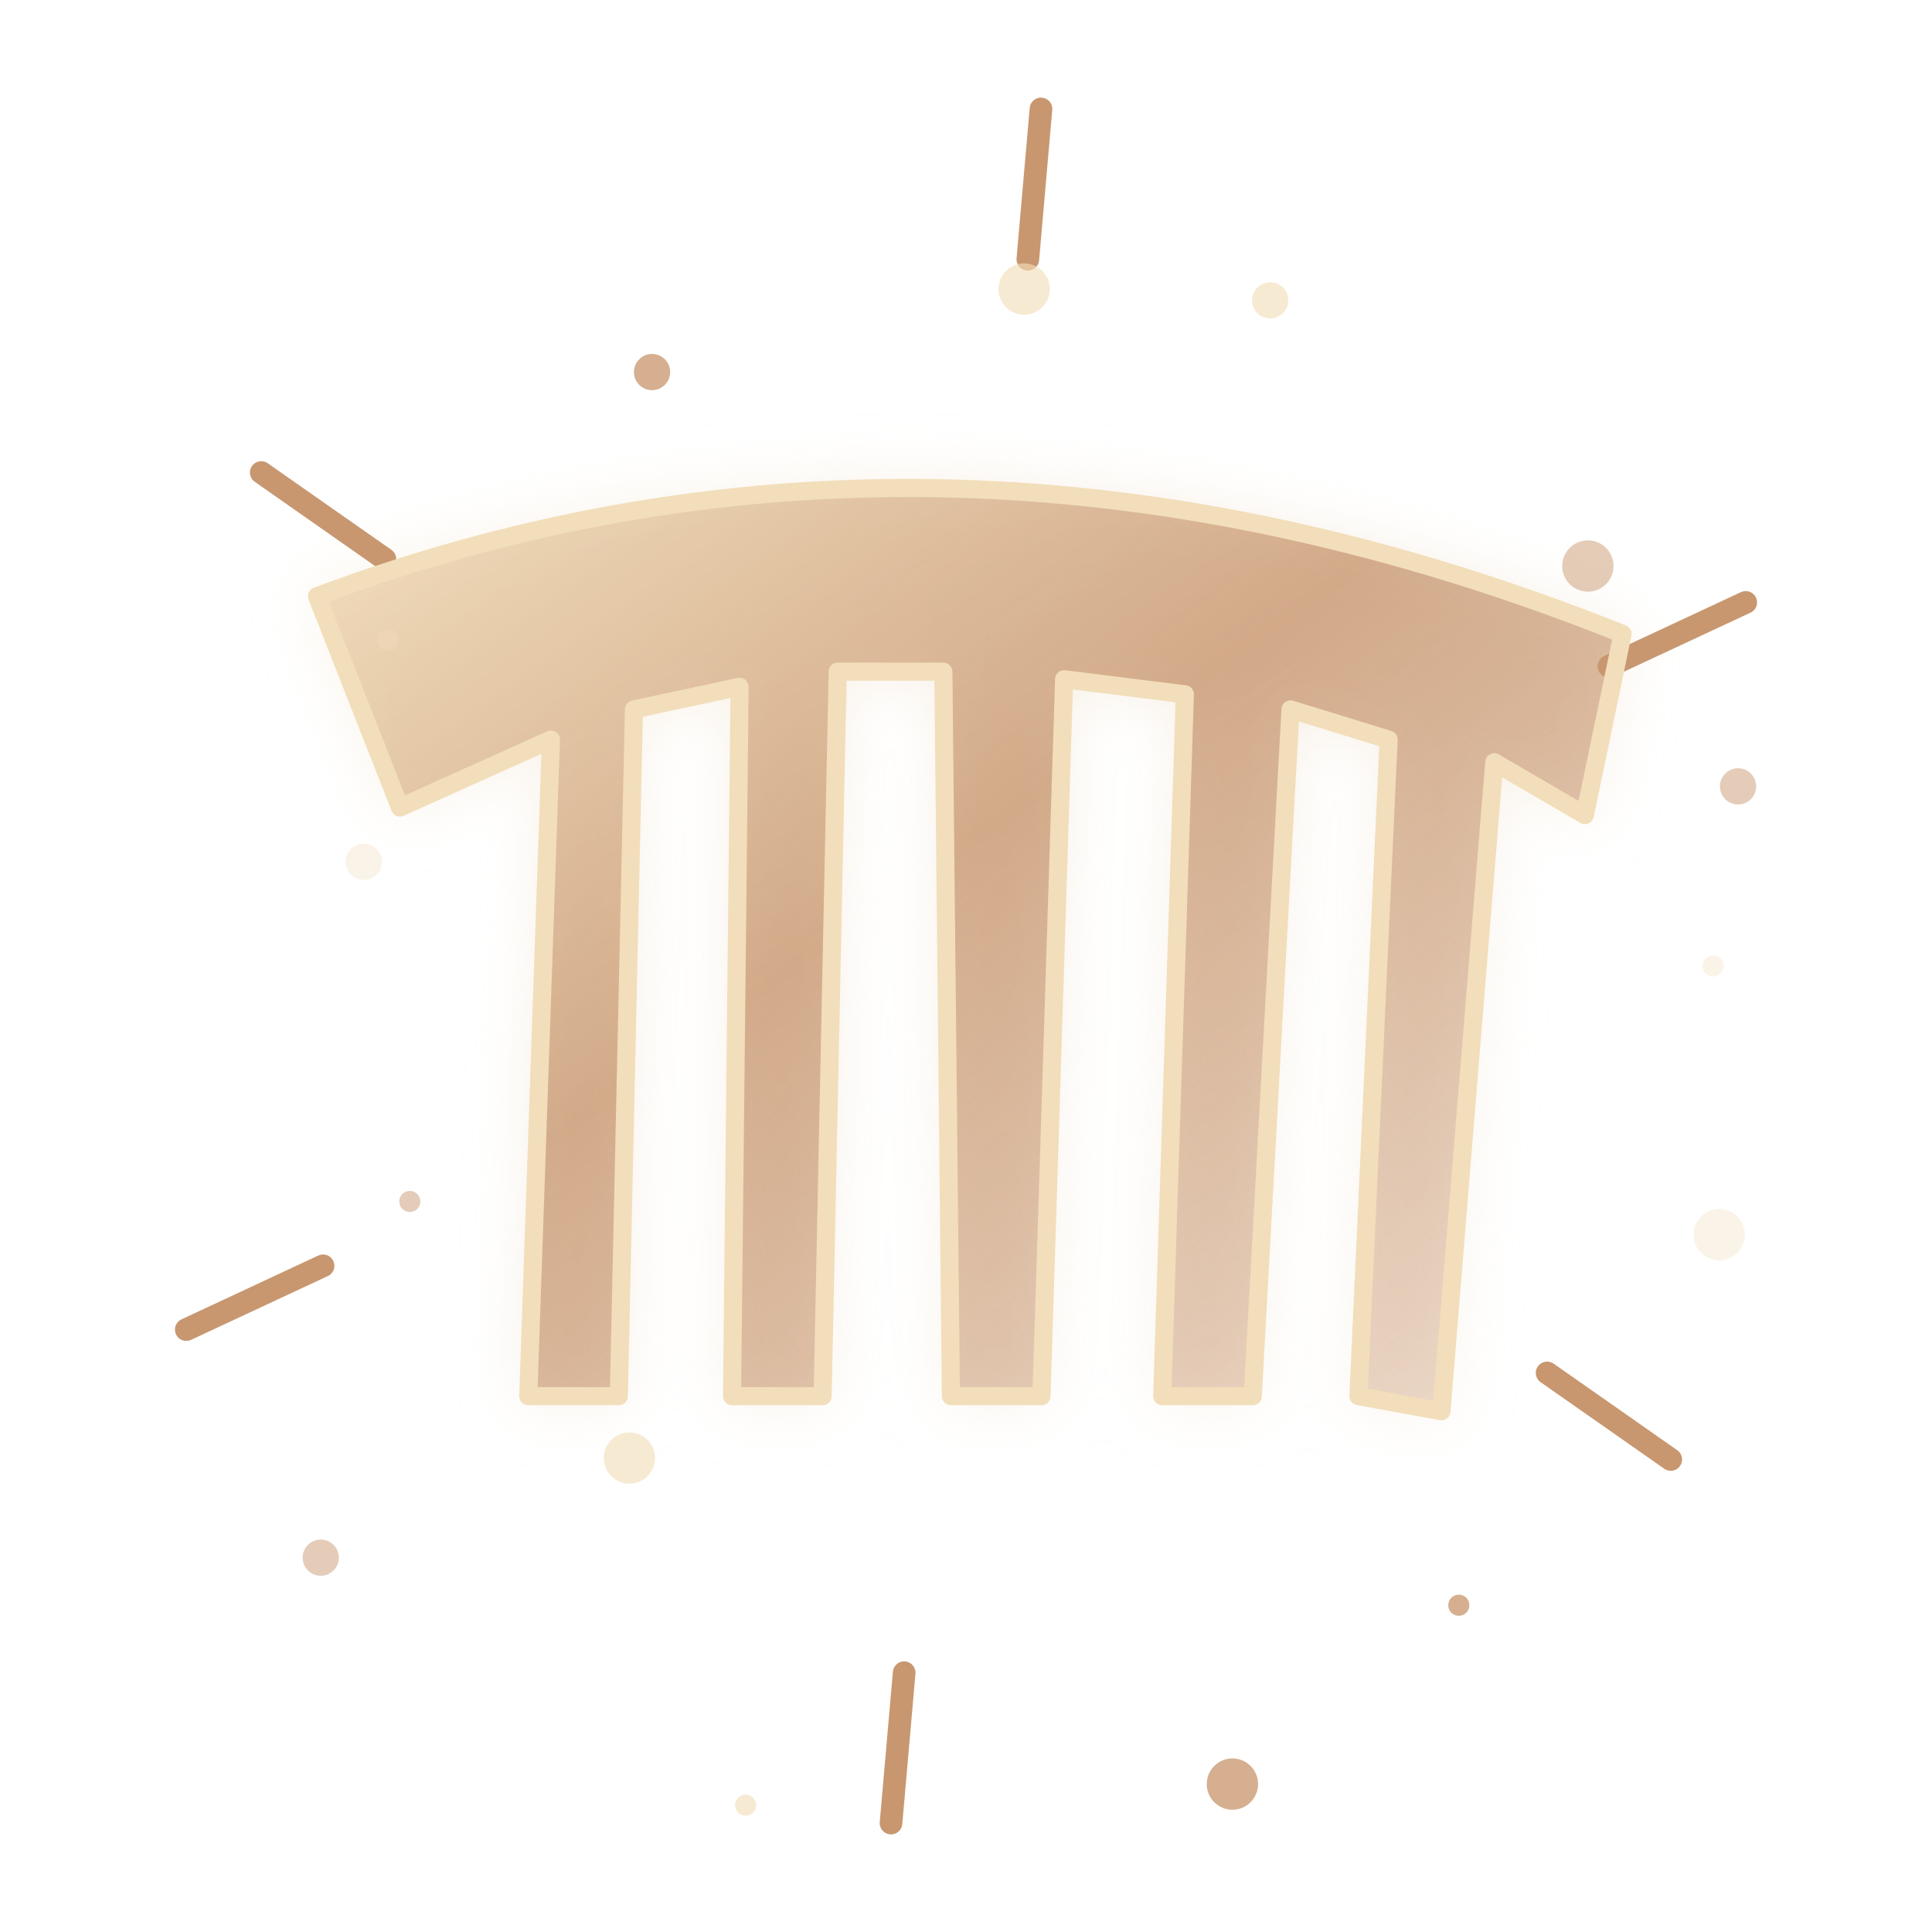
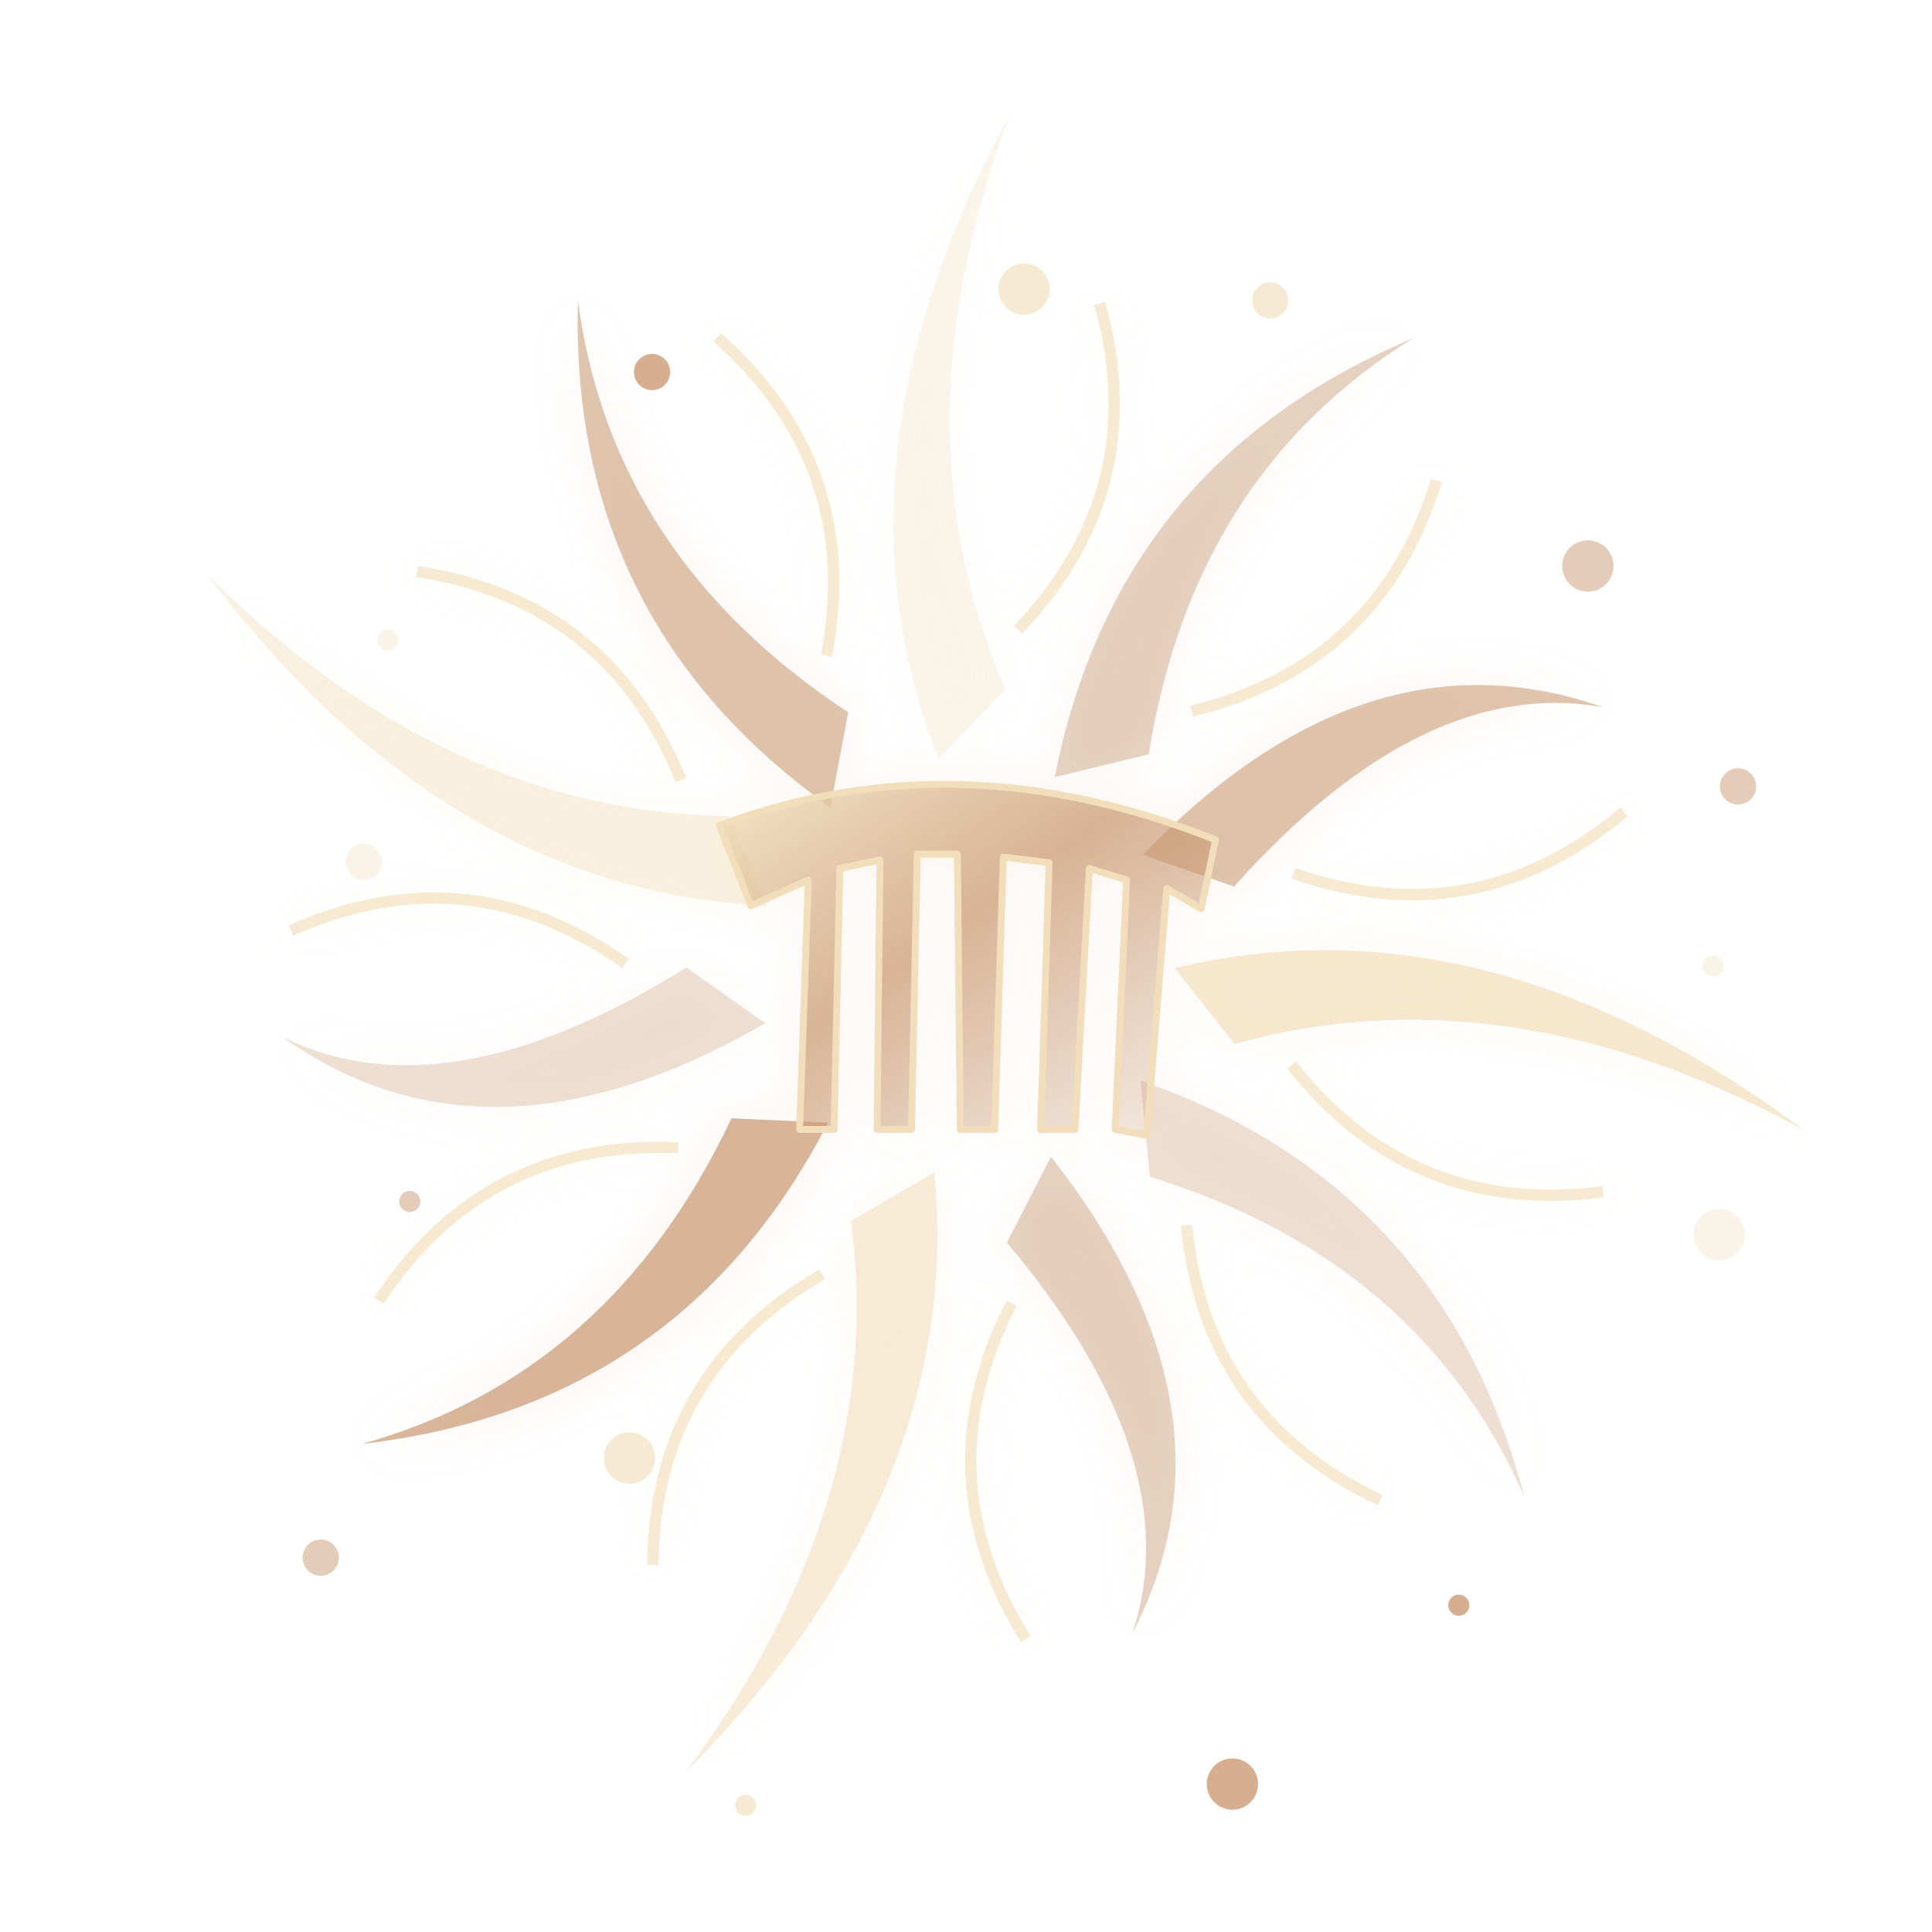
<svg xmlns="http://www.w3.org/2000/svg" width="512" height="512" viewBox="0 0 256 256">
  <defs>
    <linearGradient id="corpo" x1="0" y1="0" x2="1" y2="1">
-       <stop stop-color="#f2deba" stop-opacity=".9" />
-       <stop offset=".44" stop-color="#c8976f" stop-opacity=".78" />
-       <stop offset="1" stop-color="#c8976f" stop-opacity=".3" />
+       <stop stop-color="#f2deba" stop-opacity=".78" />
+       <stop offset=".44" stop-color="#c8976f" stop-opacity=".7" />
+       <stop offset="1" stop-color="#c8976f" stop-opacity=".14" />
    </linearGradient>
    <filter id="brilho" x="-30%" y="-30%" width="160%" height="160%">
-       <feGaussianBlur stdDeviation="4" />
+       <feGaussianBlur stdDeviation="3.2" />
    </filter>
  </defs>
-   <g opacity=".26" filter="url(#brilho)">
-     <g fill="url(#corpo)" stroke="#f2deba" stroke-width="2.4" stroke-linejoin="round" stroke-linecap="round">
-       <path d="M42 79Q125 48 215 84L210 108 198 101 191 187 180 185 184 98 171 94 166 185 154 185 157 92 141 90 138 185 126 185 125 89 111 89 109 185 97 185 98 91 84 94 82 185 70 185 73 98 53 107Z" />
+   <g opacity=".18" filter="url(#brilho)">
+     <g transform="rotate(5 128 128)">
+       <path d="M122 101Q103 63 124 15Q112 58 130 91Z" fill="#f2deba" opacity="0.3" />
+       <path d="M131 83Q147 63 138 39" stroke="#f2deba" stroke-width="1.5" fill="none" opacity=".65" />
+     </g>
+     <g transform="rotate(37.7 128 128)">
+       <path d="M122 101Q103 63 124 26Q112 58 130 91Z" fill="#c8976f" opacity="0.43" />
+       <path d="M131 83Q147 63 138 39" stroke="#f2deba" stroke-width="1.5" fill="none" opacity=".65" />
+     </g>
+     <g transform="rotate(70.4 128 128)">
+       <path d="M122 101Q103 63 124 37Q112 58 130 91Z" fill="#c8976f" opacity="0.56" />
+       <path d="M131 83Q147 63 138 39" stroke="#f2deba" stroke-width="1.5" fill="none" opacity=".65" />
+     </g>
+     <g transform="rotate(103.1 128 128)">
+       <path d="M122 101Q103 63 124 15Q112 58 130 91Z" fill="#f2deba" opacity="0.69" />
+       <path d="M131 83Q147 63 138 39" stroke="#f2deba" stroke-width="1.5" fill="none" opacity=".65" />
+     </g>
+     <g transform="rotate(135.8 128 128)">
+       <path d="M122 101Q103 63 124 26Q112 58 130 91Z" fill="#c8976f" opacity="0.3" />
+       <path d="M131 83Q147 63 138 39" stroke="#f2deba" stroke-width="1.5" fill="none" opacity=".65" />
+     </g>
+     <g transform="rotate(168.5 128 128)">
+       <path d="M122 101Q103 63 124 37Q112 58 130 91Z" fill="#c8976f" opacity="0.43" />
+       <path d="M131 83Q147 63 138 39" stroke="#f2deba" stroke-width="1.5" fill="none" opacity=".65" />
+     </g>
+     <g transform="rotate(201.2 128 128)">
+       <path d="M122 101Q103 63 124 15Q112 58 130 91Z" fill="#f2deba" opacity="0.56" />
+       <path d="M131 83Q147 63 138 39" stroke="#f2deba" stroke-width="1.5" fill="none" opacity=".65" />
+     </g>
+     <g transform="rotate(233.9 128 128)">
+       <path d="M122 101Q103 63 124 26Q112 58 130 91Z" fill="#c8976f" opacity="0.69" />
+       <path d="M131 83Q147 63 138 39" stroke="#f2deba" stroke-width="1.5" fill="none" opacity=".65" />
+     </g>
+     <g transform="rotate(266.6 128 128)">
+       <path d="M122 101Q103 63 124 37Q112 58 130 91Z" fill="#c8976f" opacity="0.3" />
+       <path d="M131 83Q147 63 138 39" stroke="#f2deba" stroke-width="1.5" fill="none" opacity=".65" />
+     </g>
+     <g transform="rotate(299.3 128 128)">
+       <path d="M122 101Q103 63 124 15Q112 58 130 91Z" fill="#f2deba" opacity="0.43" />
+       <path d="M131 83Q147 63 138 39" stroke="#f2deba" stroke-width="1.5" fill="none" opacity=".65" />
+     </g>
+     <g transform="rotate(332 128 128)">
+       <path d="M122 101Q103 63 124 26Q112 58 130 91Z" fill="#c8976f" opacity="0.56" />
+       <path d="M131 83Q147 63 138 39" stroke="#f2deba" stroke-width="1.5" fill="none" opacity=".65" />
+     </g>
+     <g transform="translate(128 128) scale(0.38) translate(-128 -128)">
+       <g fill="url(#corpo)" stroke="#f2deba" stroke-width="2.4" stroke-linejoin="round" stroke-linecap="round">
+         <path d="M42 79Q125 48 215 84L210 108 198 101 191 187 180 185 184 98 171 94 166 185 154 185 157 92 141 90 138 185 126 185 125 89 111 89 109 185 97 185 98 91 84 94 82 185 70 185 73 98 53 107Z" />
+       </g>
    </g>
  </g>
-   <path d="M128 34V14" transform="rotate(5 128 128)" stroke="#c8976f" stroke-width="3" stroke-linecap="round" />
-   <path d="M128 34V14" transform="rotate(65 128 128)" stroke="#c8976f" stroke-width="3" stroke-linecap="round" />
-   <path d="M128 34V14" transform="rotate(125 128 128)" stroke="#c8976f" stroke-width="3" stroke-linecap="round" />
-   <path d="M128 34V14" transform="rotate(185 128 128)" stroke="#c8976f" stroke-width="3" stroke-linecap="round" />
-   <path d="M128 34V14" transform="rotate(245 128 128)" stroke="#c8976f" stroke-width="3" stroke-linecap="round" />
-   <path d="M128 34V14" transform="rotate(305 128 128)" stroke="#c8976f" stroke-width="3" stroke-linecap="round" />
-   <g transform="translate(128 128) scale(1) translate(-128 -128)">
+   <g transform="rotate(5 128 128)">
+     <path d="M122 101Q103 63 124 15Q112 58 130 91Z" fill="#f2deba" opacity="0.3" />
+     <path d="M131 83Q147 63 138 39" stroke="#f2deba" stroke-width="1.5" fill="none" opacity=".65" />
+   </g>
+   <g transform="rotate(37.7 128 128)">
+     <path d="M122 101Q103 63 124 26Q112 58 130 91Z" fill="#c8976f" opacity="0.43" />
+     <path d="M131 83Q147 63 138 39" stroke="#f2deba" stroke-width="1.5" fill="none" opacity=".65" />
+   </g>
+   <g transform="rotate(70.4 128 128)">
+     <path d="M122 101Q103 63 124 37Q112 58 130 91Z" fill="#c8976f" opacity="0.56" />
+     <path d="M131 83Q147 63 138 39" stroke="#f2deba" stroke-width="1.5" fill="none" opacity=".65" />
+   </g>
+   <g transform="rotate(103.1 128 128)">
+     <path d="M122 101Q103 63 124 15Q112 58 130 91Z" fill="#f2deba" opacity="0.69" />
+     <path d="M131 83Q147 63 138 39" stroke="#f2deba" stroke-width="1.5" fill="none" opacity=".65" />
+   </g>
+   <g transform="rotate(135.8 128 128)">
+     <path d="M122 101Q103 63 124 26Q112 58 130 91Z" fill="#c8976f" opacity="0.3" />
+     <path d="M131 83Q147 63 138 39" stroke="#f2deba" stroke-width="1.5" fill="none" opacity=".65" />
+   </g>
+   <g transform="rotate(168.5 128 128)">
+     <path d="M122 101Q103 63 124 37Q112 58 130 91Z" fill="#c8976f" opacity="0.43" />
+     <path d="M131 83Q147 63 138 39" stroke="#f2deba" stroke-width="1.5" fill="none" opacity=".65" />
+   </g>
+   <g transform="rotate(201.2 128 128)">
+     <path d="M122 101Q103 63 124 15Q112 58 130 91Z" fill="#f2deba" opacity="0.56" />
+     <path d="M131 83Q147 63 138 39" stroke="#f2deba" stroke-width="1.5" fill="none" opacity=".65" />
+   </g>
+   <g transform="rotate(233.9 128 128)">
+     <path d="M122 101Q103 63 124 26Q112 58 130 91Z" fill="#c8976f" opacity="0.69" />
+     <path d="M131 83Q147 63 138 39" stroke="#f2deba" stroke-width="1.5" fill="none" opacity=".65" />
+   </g>
+   <g transform="rotate(266.6 128 128)">
+     <path d="M122 101Q103 63 124 37Q112 58 130 91Z" fill="#c8976f" opacity="0.3" />
+     <path d="M131 83Q147 63 138 39" stroke="#f2deba" stroke-width="1.5" fill="none" opacity=".65" />
+   </g>
+   <g transform="rotate(299.3 128 128)">
+     <path d="M122 101Q103 63 124 15Q112 58 130 91Z" fill="#f2deba" opacity="0.43" />
+     <path d="M131 83Q147 63 138 39" stroke="#f2deba" stroke-width="1.5" fill="none" opacity=".65" />
+   </g>
+   <g transform="rotate(332 128 128)">
+     <path d="M122 101Q103 63 124 26Q112 58 130 91Z" fill="#c8976f" opacity="0.56" />
+     <path d="M131 83Q147 63 138 39" stroke="#f2deba" stroke-width="1.5" fill="none" opacity=".65" />
+   </g>
+   <g transform="translate(128 128) scale(0.38) translate(-128 -128)">
    <g fill="url(#corpo)" stroke="#f2deba" stroke-width="2.4" stroke-linejoin="round" stroke-linecap="round">
      <path d="M42 79Q125 48 215 84L210 108 198 101 191 187 180 185 184 98 171 94 166 185 154 185 157 92 141 90 138 185 126 185 125 89 111 89 109 185 97 185 98 91 84 94 82 185 70 185 73 98 53 107Z" />
    </g>
  </g>
  <circle cx="227.0" cy="128.0" r="1.4" fill="#f2deba" opacity="0.35" />
  <circle cx="42.5" cy="206.4" r="2.4" fill="#c8976f" opacity="0.49" />
  <circle cx="135.7" cy="38.3" r="3.4" fill="#f2deba" opacity="0.63" />
  <circle cx="193.3" cy="212.7" r="1.4" fill="#c8976f" opacity="0.77" />
  <circle cx="48.2" cy="114.2" r="2.4" fill="#f2deba" opacity="0.35" />
  <circle cx="210.4" cy="75.0" r="3.4" fill="#c8976f" opacity="0.49" />
  <circle cx="98.8" cy="239.2" r="1.4" fill="#f2deba" opacity="0.63" />
  <circle cx="86.4" cy="49.3" r="2.4" fill="#c8976f" opacity="0.77" />
  <circle cx="227.8" cy="163.6" r="3.4" fill="#f2deba" opacity="0.35" />
  <circle cx="54.3" cy="159.2" r="1.4" fill="#c8976f" opacity="0.49" />
  <circle cx="168.3" cy="39.8" r="2.4" fill="#f2deba" opacity="0.63" />
  <circle cx="163.3" cy="236.4" r="3.4" fill="#c8976f" opacity="0.77" />
  <circle cx="51.4" cy="84.8" r="1.4" fill="#f2deba" opacity="0.35" />
  <circle cx="230.3" cy="104.2" r="2.4" fill="#c8976f" opacity="0.49" />
  <circle cx="83.4" cy="193.2" r="3.4" fill="#f2deba" opacity="0.63" />
</svg>
